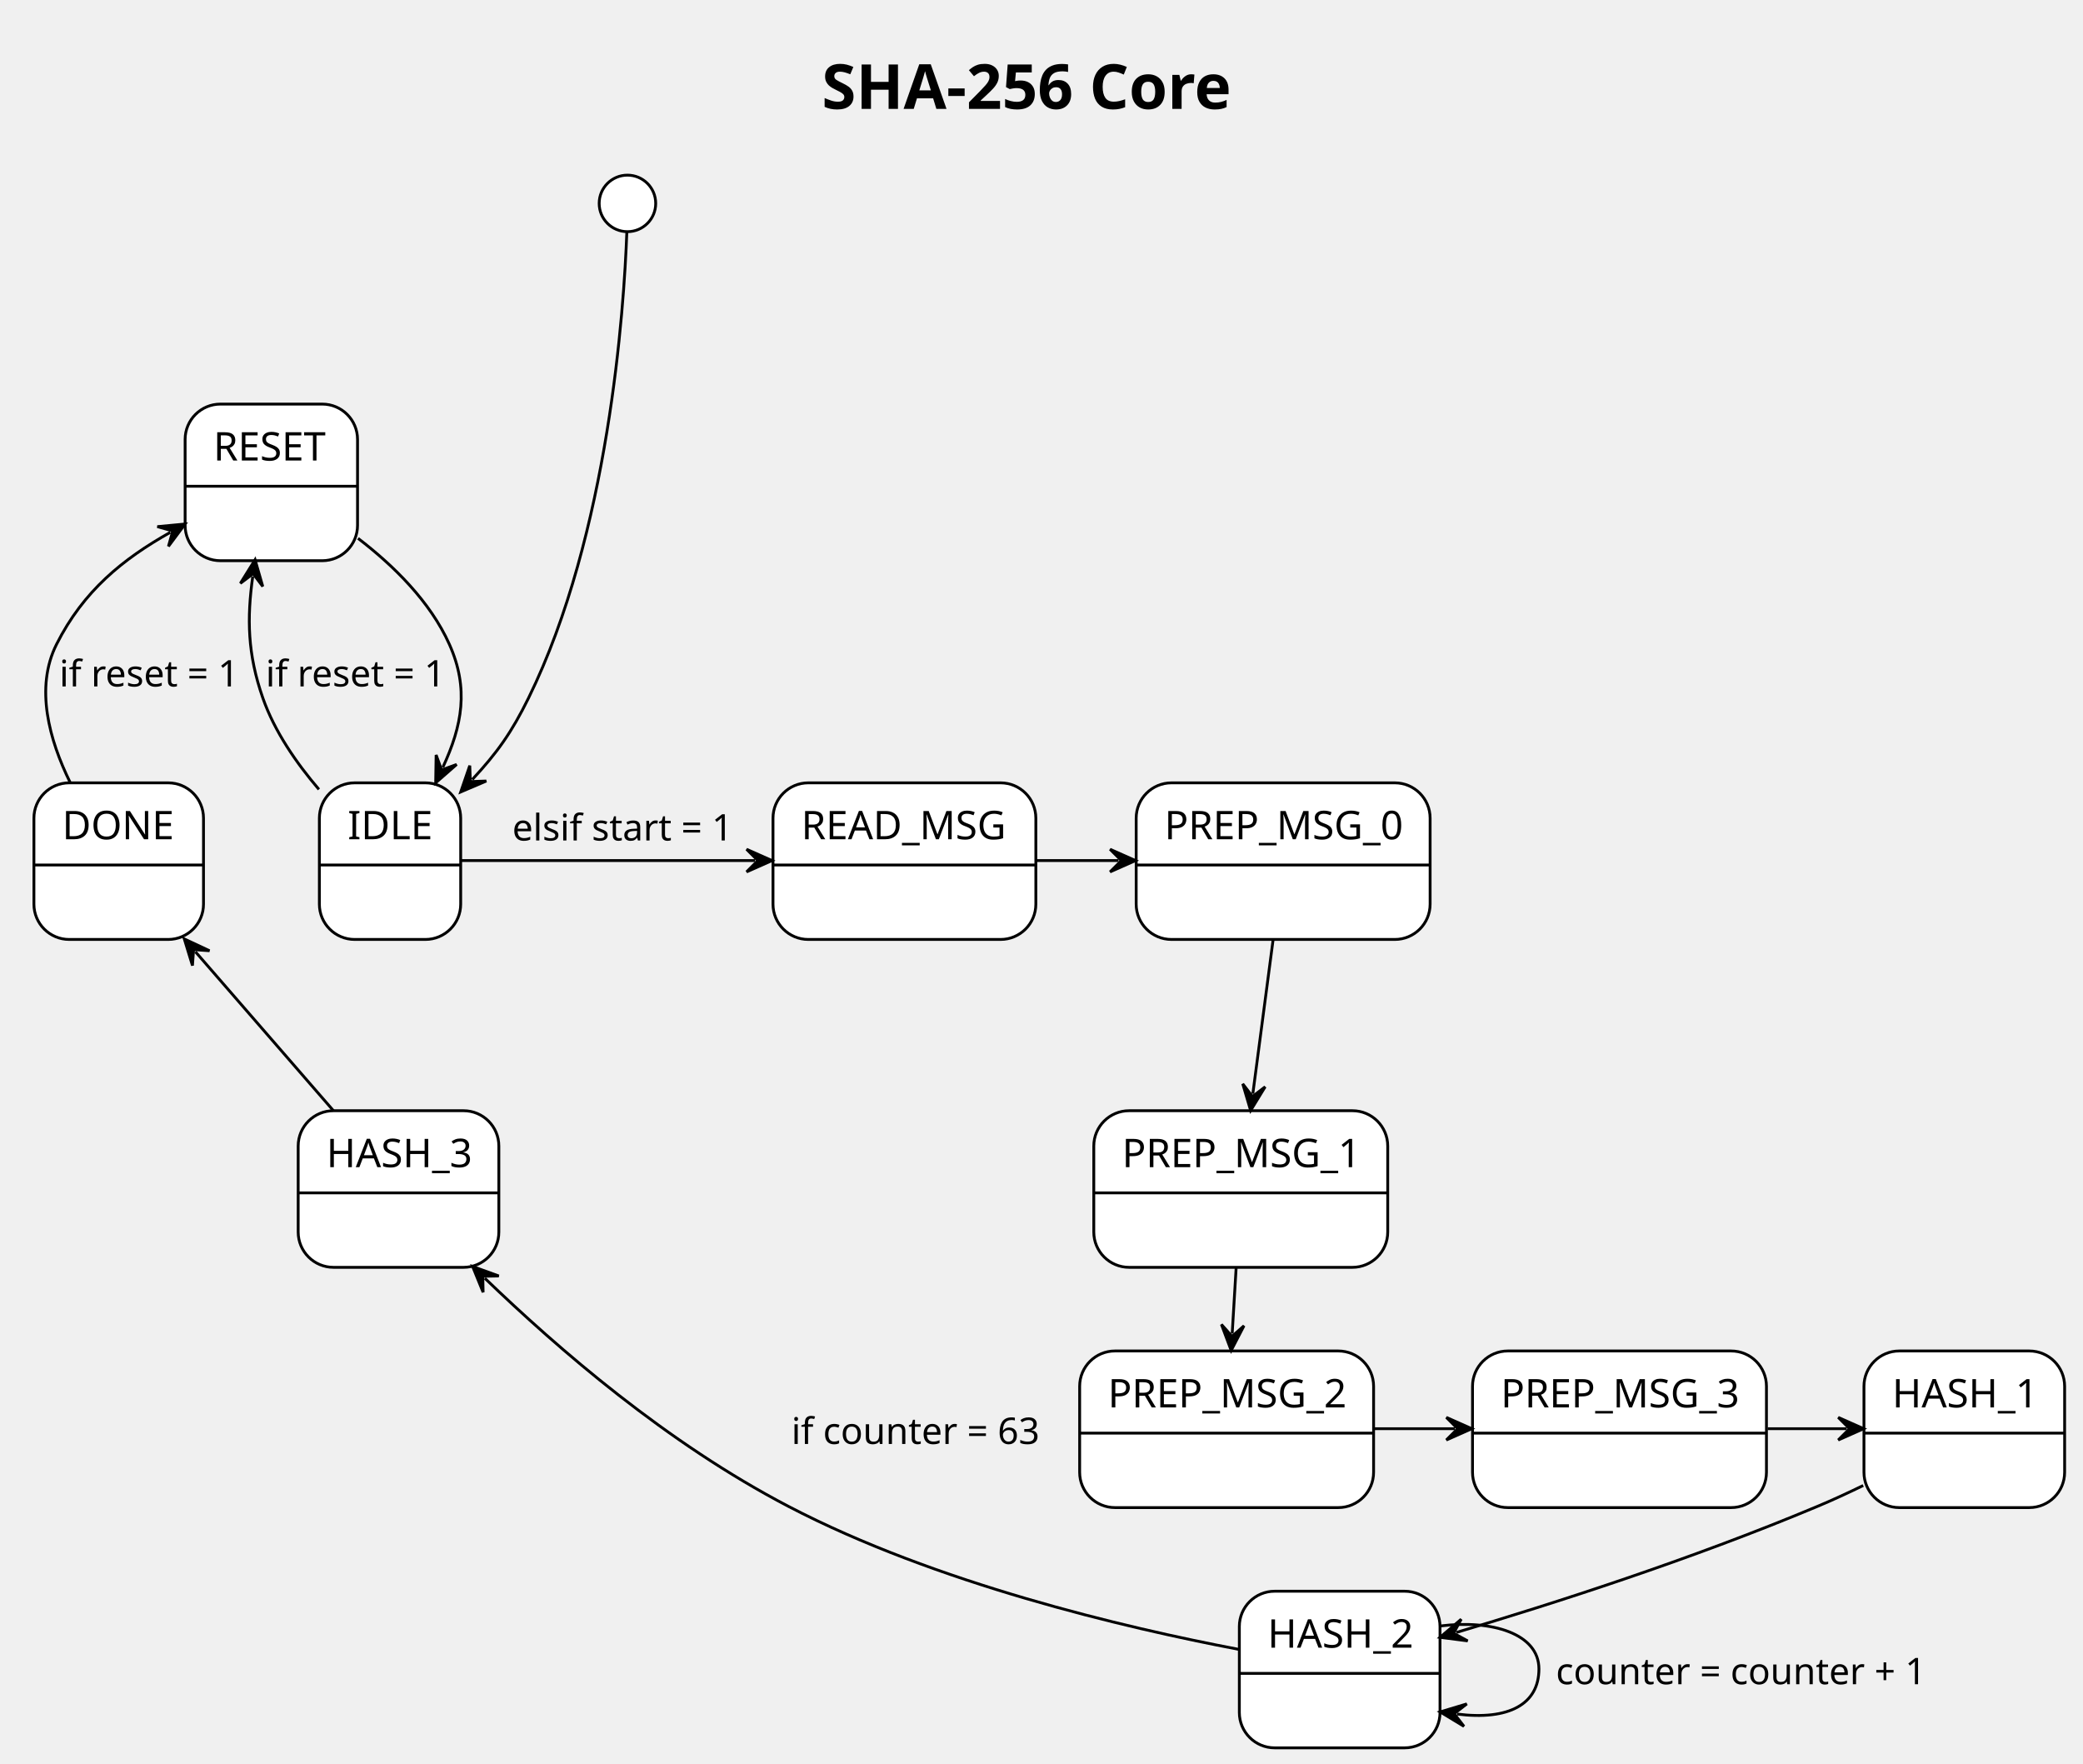
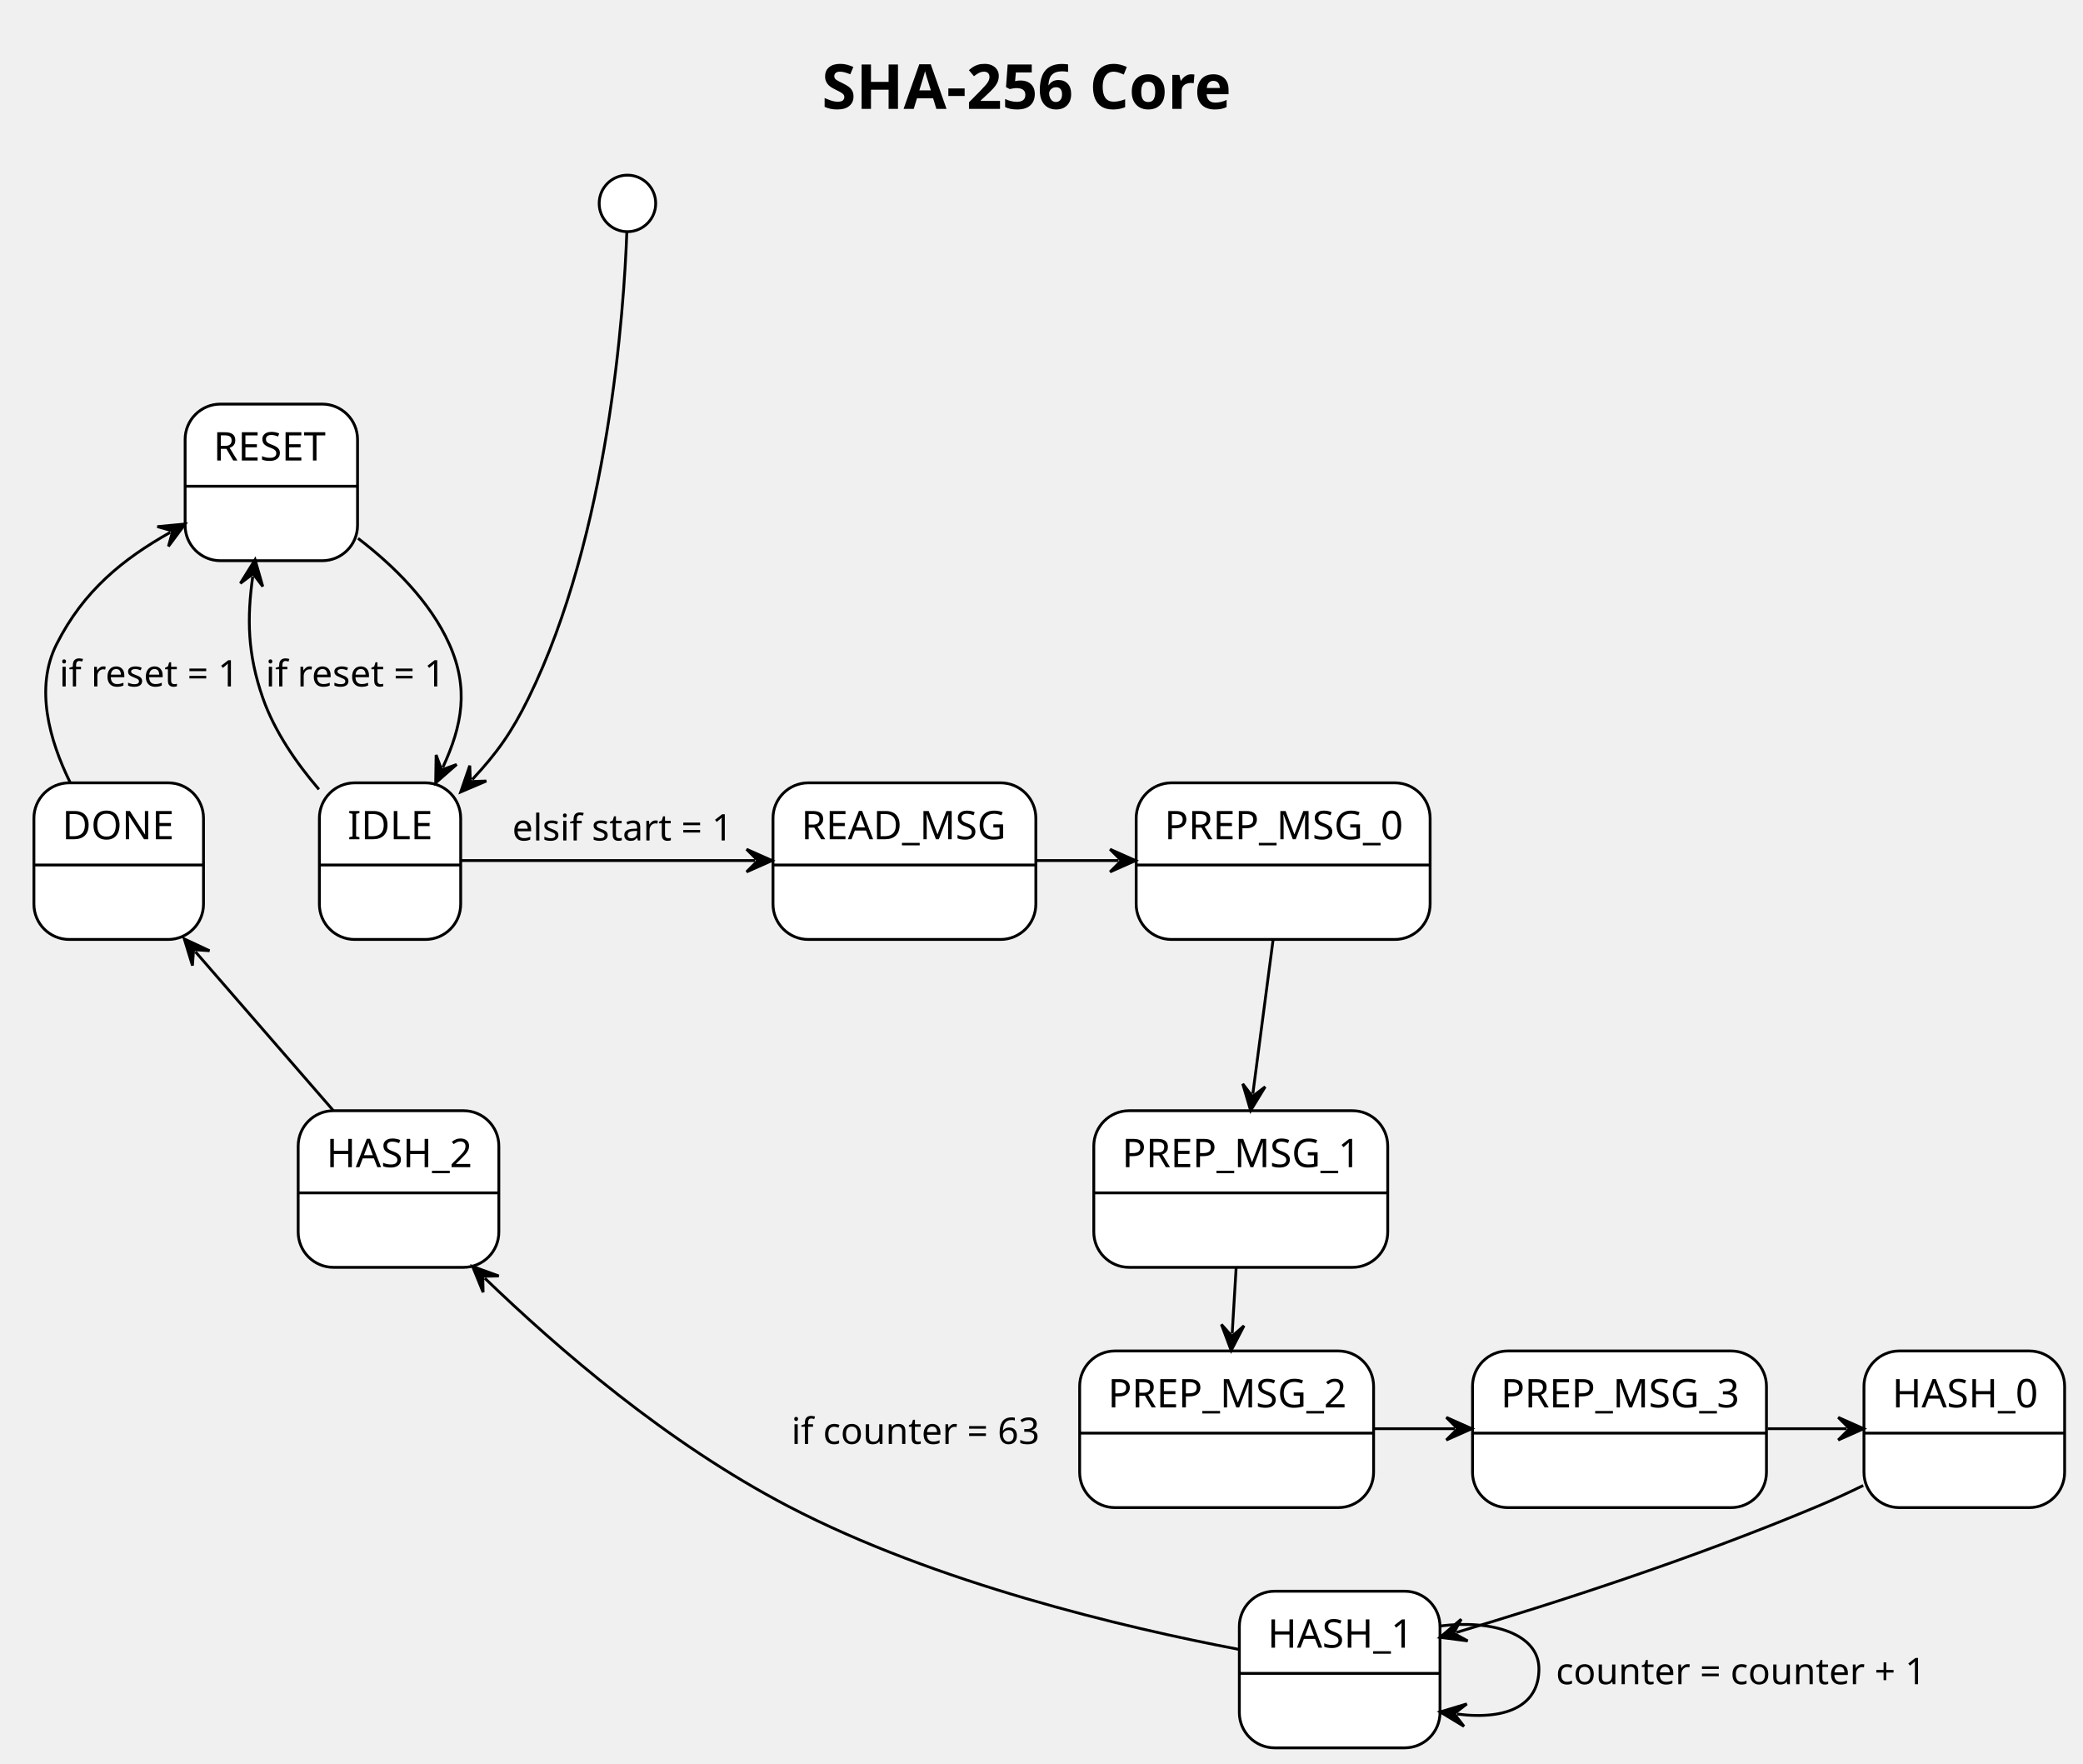
<svg xmlns="http://www.w3.org/2000/svg" contentStyleType="text/css" height="624px" preserveAspectRatio="none" style="width:737px;height:624px;background:#FFFFFF;" version="1.1" viewBox="0 0 737 624" width="737px" zoomAndPan="magnify">
  <defs />
  <g>
    <text fill="#000000" font-family="Verdana" font-size="22" font-weight="bold" lengthAdjust="spacing" textLength="147" x="290.75" y="38.518">SHA-256 Core</text>
    <g id="IDLE">
      <rect fill="#FFFFFF" height="55.412" rx="12.5" ry="12.5" style="stroke:#000000;stroke-width:1.0;" width="50" x="113" y="276.964" />
      <line style="stroke:#000000;stroke-width:1.0;" x1="113" x2="163" y1="306.032" y2="306.032" />
      <text fill="#000000" font-family="Verdana" font-size="14" lengthAdjust="spacing" textLength="30" x="123" y="296.93">IDLE</text>
      <text fill="#000000" font-family="Verdana" font-size="12" lengthAdjust="spacing" textLength="3" x="118" y="323.86"> </text>
    </g>
    <ellipse cx="222" cy="71.964" fill="#FFFFFF" rx="10" ry="10" style="stroke:#000000;stroke-width:1.0;" />
    <g id="READ_MSG">
      <rect fill="#FFFFFF" height="55.412" rx="12.5" ry="12.5" style="stroke:#000000;stroke-width:1.0;" width="93" x="273.5" y="276.964" />
      <line style="stroke:#000000;stroke-width:1.0;" x1="273.5" x2="366.5" y1="306.032" y2="306.032" />
      <text fill="#000000" font-family="Verdana" font-size="14" lengthAdjust="spacing" textLength="73" x="283.5" y="296.93">READ_MSG</text>
      <text fill="#000000" font-family="Verdana" font-size="12" lengthAdjust="spacing" textLength="3" x="278.5" y="323.86"> </text>
    </g>
    <g id="PREP_MSG_0">
      <rect fill="#FFFFFF" height="55.412" rx="12.5" ry="12.5" style="stroke:#000000;stroke-width:1.0;" width="104" x="402" y="276.964" />
      <line style="stroke:#000000;stroke-width:1.0;" x1="402" x2="506" y1="306.032" y2="306.032" />
      <text fill="#000000" font-family="Verdana" font-size="14" lengthAdjust="spacing" textLength="84" x="412" y="296.93">PREP_MSG_0</text>
      <text fill="#000000" font-family="Verdana" font-size="12" lengthAdjust="spacing" textLength="3" x="407" y="323.86"> </text>
    </g>
    <g id="PREP_MSG_1">
      <rect fill="#FFFFFF" height="55.412" rx="12.5" ry="12.5" style="stroke:#000000;stroke-width:1.0;" width="104" x="387" y="392.964" />
      <line style="stroke:#000000;stroke-width:1.0;" x1="387" x2="491" y1="422.032" y2="422.032" />
      <text fill="#000000" font-family="Verdana" font-size="14" lengthAdjust="spacing" textLength="84" x="397" y="412.93">PREP_MSG_1</text>
      <text fill="#000000" font-family="Verdana" font-size="12" lengthAdjust="spacing" textLength="3" x="392" y="439.86"> </text>
    </g>
    <g id="PREP_MSG_2">
      <rect fill="#FFFFFF" height="55.412" rx="12.5" ry="12.5" style="stroke:#000000;stroke-width:1.0;" width="104" x="382" y="477.964" />
      <line style="stroke:#000000;stroke-width:1.0;" x1="382" x2="486" y1="507.032" y2="507.032" />
      <text fill="#000000" font-family="Verdana" font-size="14" lengthAdjust="spacing" textLength="84" x="392" y="497.93">PREP_MSG_2</text>
      <text fill="#000000" font-family="Verdana" font-size="12" lengthAdjust="spacing" textLength="3" x="387" y="524.86"> </text>
    </g>
    <g id="PREP_MSG_3">
      <rect fill="#FFFFFF" height="55.412" rx="12.5" ry="12.5" style="stroke:#000000;stroke-width:1.0;" width="104" x="521" y="477.964" />
      <line style="stroke:#000000;stroke-width:1.0;" x1="521" x2="625" y1="507.032" y2="507.032" />
      <text fill="#000000" font-family="Verdana" font-size="14" lengthAdjust="spacing" textLength="84" x="531" y="497.93">PREP_MSG_3</text>
      <text fill="#000000" font-family="Verdana" font-size="12" lengthAdjust="spacing" textLength="3" x="526" y="524.86"> </text>
    </g>
-     <g id="HASH_1">
+     <g id="HASH_0">
      <rect fill="#FFFFFF" height="55.412" rx="12.5" ry="12.5" style="stroke:#000000;stroke-width:1.0;" width="71" x="659.5" y="477.964" />
      <line style="stroke:#000000;stroke-width:1.0;" x1="659.5" x2="730.5" y1="507.032" y2="507.032" />
-       <text fill="#000000" font-family="Verdana" font-size="14" lengthAdjust="spacing" textLength="51" x="669.5" y="497.93">HASH_1</text>
+       <text fill="#000000" font-family="Verdana" font-size="14" lengthAdjust="spacing" textLength="51" x="669.5" y="497.93">HASH_0</text>
      <text fill="#000000" font-family="Verdana" font-size="12" lengthAdjust="spacing" textLength="3" x="664.5" y="524.86"> </text>
    </g>
-     <g id="HASH_2">
+     <g id="HASH_1">
      <rect fill="#FFFFFF" height="55.412" rx="12.5" ry="12.5" style="stroke:#000000;stroke-width:1.0;" width="71" x="438.5" y="562.964" />
      <line style="stroke:#000000;stroke-width:1.0;" x1="438.5" x2="509.5" y1="592.032" y2="592.032" />
-       <text fill="#000000" font-family="Verdana" font-size="14" lengthAdjust="spacing" textLength="51" x="448.5" y="582.93">HASH_2</text>
+       <text fill="#000000" font-family="Verdana" font-size="14" lengthAdjust="spacing" textLength="51" x="448.5" y="582.93">HASH_1</text>
      <text fill="#000000" font-family="Verdana" font-size="12" lengthAdjust="spacing" textLength="3" x="443.5" y="609.86"> </text>
    </g>
-     <g id="HASH_3">
+     <g id="HASH_2">
      <rect fill="#FFFFFF" height="55.412" rx="12.5" ry="12.5" style="stroke:#000000;stroke-width:1.0;" width="71" x="105.5" y="392.964" />
      <line style="stroke:#000000;stroke-width:1.0;" x1="105.5" x2="176.5" y1="422.032" y2="422.032" />
-       <text fill="#000000" font-family="Verdana" font-size="14" lengthAdjust="spacing" textLength="51" x="115.5" y="412.93">HASH_3</text>
+       <text fill="#000000" font-family="Verdana" font-size="14" lengthAdjust="spacing" textLength="51" x="115.5" y="412.93">HASH_2</text>
      <text fill="#000000" font-family="Verdana" font-size="12" lengthAdjust="spacing" textLength="3" x="110.5" y="439.86"> </text>
    </g>
    <g id="DONE">
      <rect fill="#FFFFFF" height="55.412" rx="12.5" ry="12.5" style="stroke:#000000;stroke-width:1.0;" width="60" x="12" y="276.964" />
      <line style="stroke:#000000;stroke-width:1.0;" x1="12" x2="72" y1="306.032" y2="306.032" />
      <text fill="#000000" font-family="Verdana" font-size="14" lengthAdjust="spacing" textLength="40" x="22" y="296.93">DONE</text>
      <text fill="#000000" font-family="Verdana" font-size="12" lengthAdjust="spacing" textLength="3" x="17" y="323.86"> </text>
    </g>
    <g id="RESET">
      <rect fill="#FFFFFF" height="55.412" rx="12.5" ry="12.5" style="stroke:#000000;stroke-width:1.0;" width="61" x="65.5" y="142.964" />
      <line style="stroke:#000000;stroke-width:1.0;" x1="65.5" x2="126.5" y1="172.032" y2="172.032" />
      <text fill="#000000" font-family="Verdana" font-size="14" lengthAdjust="spacing" textLength="41" x="75.5" y="162.93">RESET</text>
      <text fill="#000000" font-family="Verdana" font-size="12" lengthAdjust="spacing" textLength="3" x="70.5" y="189.86"> </text>
    </g>
    <g id="link_*start*_IDLE">
      <path d="M221.78,82.174 C220.8,109.004 215.52,188.884 187,246.964 C181.05,259.084 175.937,266.292 167.097,275.792 " fill="none" id="*start*-to-IDLE" style="stroke:#000000;stroke-width:1.0;" />
      <polygon fill="#000000" points="163.01,280.184,172.069,276.32,166.416,276.524,166.213,270.87,163.01,280.184" style="stroke:#000000;stroke-width:1.0;" />
    </g>
    <g id="link_IDLE_READ_MSG">
      <path d="M163.31,304.464 C191.63,304.464 232.14,304.464 267.15,304.464 " fill="none" id="IDLE-to-READ_MSG" style="stroke:#000000;stroke-width:1.0;" />
      <polygon fill="#000000" points="273.15,304.464,264.15,300.464,268.15,304.464,264.15,308.464,273.15,304.464" style="stroke:#000000;stroke-width:1.0;" />
      <text fill="#000000" font-family="Verdana" font-size="13" lengthAdjust="spacing" textLength="74" x="181.25" y="297.361">elsif start = 1</text>
    </g>
    <g id="link_READ_MSG_PREP_MSG_0">
      <path d="M366.59,304.464 C378.31,304.464 384.03,304.464 395.76,304.464 " fill="none" id="READ_MSG-to-PREP_MSG_0" style="stroke:#000000;stroke-width:1.0;" />
      <polygon fill="#000000" points="401.76,304.464,392.76,300.464,396.76,304.464,392.76,308.464,401.76,304.464" style="stroke:#000000;stroke-width:1.0;" />
    </g>
    <g id="link_PREP_MSG_0_PREP_MSG_1">
      <path d="M450.48,332.194 C448.08,350.484 445.685,368.696 443.275,386.956 " fill="none" id="PREP_MSG_0-to-PREP_MSG_1" style="stroke:#000000;stroke-width:1.0;" />
      <polygon fill="#000000" points="442.49,392.904,447.633,384.505,443.144,387.947,439.702,383.458,442.49,392.904" style="stroke:#000000;stroke-width:1.0;" />
    </g>
    <g id="link_PREP_MSG_1_PREP_MSG_2">
      <path d="M437.39,448.184 C436.82,457.664 436.541,462.335 435.971,471.805 " fill="none" id="PREP_MSG_1-to-PREP_MSG_2" style="stroke:#000000;stroke-width:1.0;" />
      <polygon fill="#000000" points="435.61,477.794,440.144,469.051,435.91,472.803,432.158,468.57,435.61,477.794" style="stroke:#000000;stroke-width:1.0;" />
    </g>
    <g id="link_PREP_MSG_2_PREP_MSG_3">
      <path d="M486.12,505.464 C497.66,505.464 503.2,505.464 514.74,505.464 " fill="none" id="PREP_MSG_2-to-PREP_MSG_3" style="stroke:#000000;stroke-width:1.0;" />
      <polygon fill="#000000" points="520.74,505.464,511.74,501.464,515.74,505.464,511.74,509.464,520.74,505.464" style="stroke:#000000;stroke-width:1.0;" />
    </g>
-     <g id="link_PREP_MSG_3_HASH_1">
-       <path d="M625.42,505.464 C636.75,505.464 642.07,505.464 653.4,505.464 " fill="none" id="PREP_MSG_3-to-HASH_1" style="stroke:#000000;stroke-width:1.0;" />
+     <g id="link_PREP_MSG_3_HASH_0">
+       <path d="M625.42,505.464 C636.75,505.464 642.07,505.464 653.4,505.464 " fill="none" id="PREP_MSG_3-to-HASH_0" style="stroke:#000000;stroke-width:1.0;" />
      <polygon fill="#000000" points="659.4,505.464,650.4,501.464,654.4,505.464,650.4,509.464,659.4,505.464" style="stroke:#000000;stroke-width:1.0;" />
    </g>
-     <g id="link_HASH_1_HASH_2">
-       <path d="M659.24,525.564 C653.86,528.174 648.33,530.734 643,532.964 C597.92,551.864 549.86,567.239 515.27,577.559 " fill="none" id="HASH_1-to-HASH_2" style="stroke:#000000;stroke-width:1.0;" />
+     <g id="link_HASH_0_HASH_1">
+       <path d="M659.24,525.564 C653.86,528.174 648.33,530.734 643,532.964 C597.92,551.864 549.86,567.239 515.27,577.559 " fill="none" id="HASH_0-to-HASH_1" style="stroke:#000000;stroke-width:1.0;" />
      <polygon fill="#000000" points="509.52,579.274,519.288,580.534,514.311,577.845,517.001,572.868,509.52,579.274" style="stroke:#000000;stroke-width:1.0;" />
    </g>
-     <g id="link_HASH_2_HASH_2">
-       <path d="M509.55,575.264 C527.93,572.934 544.5,577.994 544.5,590.464 C544.5,602.934 533.882,608.749 515.502,606.419 " fill="none" id="HASH_2-to-HASH_2" style="stroke:#000000;stroke-width:1.0;" />
+     <g id="link_HASH_1_HASH_1">
+       <path d="M509.55,575.264 C527.93,572.934 544.5,577.994 544.5,590.464 C544.5,602.934 533.882,608.749 515.502,606.419 " fill="none" id="HASH_1-to-HASH_1" style="stroke:#000000;stroke-width:1.0;" />
      <polygon fill="#000000" points="509.55,605.664,517.976,610.764,514.51,606.293,518.982,602.828,509.55,605.664" style="stroke:#000000;stroke-width:1.0;" />
      <text fill="#000000" font-family="Verdana" font-size="13" lengthAdjust="spacing" textLength="127" x="550.5" y="595.861">counter = counter + 1</text>
    </g>
-     <g id="link_HASH_3_HASH_2">
-       <path d="M171.544,452.234 C197.724,477.424 235.85,510.454 279,532.964 C331.03,560.104 397.87,575.844 438.24,583.524 " fill="none" id="HASH_3-backto-HASH_2" style="stroke:#000000;stroke-width:1.0;" />
+     <g id="link_HASH_2_HASH_1">
+       <path d="M171.544,452.234 C197.724,477.424 235.85,510.454 279,532.964 C331.03,560.104 397.87,575.844 438.24,583.524 " fill="none" id="HASH_2-backto-HASH_1" style="stroke:#000000;stroke-width:1.0;" />
      <polygon fill="#000000" points="167.22,448.074,170.932,457.197,170.823,451.541,176.479,451.432,167.22,448.074" style="stroke:#000000;stroke-width:1.0;" />
      <text fill="#000000" font-family="Verdana" font-size="13" lengthAdjust="spacing" textLength="84" x="280" y="510.861">if counter = 63</text>
    </g>
-     <g id="link_DONE_HASH_3">
-       <path d="M69.145,336.724 C85.035,355.014 102.08,374.644 117.93,392.904 " fill="none" id="DONE-backto-HASH_3" style="stroke:#000000;stroke-width:1.0;" />
+     <g id="link_DONE_HASH_2">
+       <path d="M69.145,336.724 C85.035,355.014 102.08,374.644 117.93,392.904 " fill="none" id="DONE-backto-HASH_2" style="stroke:#000000;stroke-width:1.0;" />
      <polygon fill="#000000" points="65.21,332.194,68.093,341.612,68.489,335.969,74.132,336.365,65.21,332.194" style="stroke:#000000;stroke-width:1.0;" />
    </g>
    <g id="link_RESET_DONE">
      <path d="M60.252,188.338 C43.522,197.758 29.53,209.014 20,227.964 C12.27,243.334 17.48,261.864 24.77,276.724 " fill="none" id="RESET-backto-DONE" style="stroke:#000000;stroke-width:1.0;" />
      <polygon fill="#000000" points="65.48,185.394,55.675,186.324,61.123,187.847,59.6,193.295,65.48,185.394" style="stroke:#000000;stroke-width:1.0;" />
      <text fill="#000000" font-family="Verdana" font-size="13" lengthAdjust="spacing" textLength="60" x="21" y="242.861">if reset = 1</text>
    </g>
    <g id="link_RESET_IDLE">
      <path d="M126.68,190.464 C139.16,200.024 152.23,212.804 159,227.964 C165.99,243.614 163.535,256.711 156.675,271.501 " fill="none" id="RESET-to-IDLE" style="stroke:#000000;stroke-width:1.0;" />
      <polygon fill="#000000" points="154.15,276.944,161.566,270.463,156.254,272.408,154.308,267.096,154.15,276.944" style="stroke:#000000;stroke-width:1.0;" />
    </g>
    <g id="link_RESET_IDLE">
      <path d="M89.423,203.967 C87.363,218.767 87.55,231.364 93,246.964 C97.14,258.804 104.91,270.014 112.84,279.284 " fill="none" id="RESET-backto-IDLE" style="stroke:#000000;stroke-width:1.0;" />
      <polygon fill="#000000" points="90.25,198.024,85.047,206.387,89.561,202.976,92.971,207.49,90.25,198.024" style="stroke:#000000;stroke-width:1.0;" />
      <text fill="#000000" font-family="Verdana" font-size="13" lengthAdjust="spacing" textLength="60" x="94" y="242.861">if reset = 1</text>
    </g>
  </g>
</svg>
